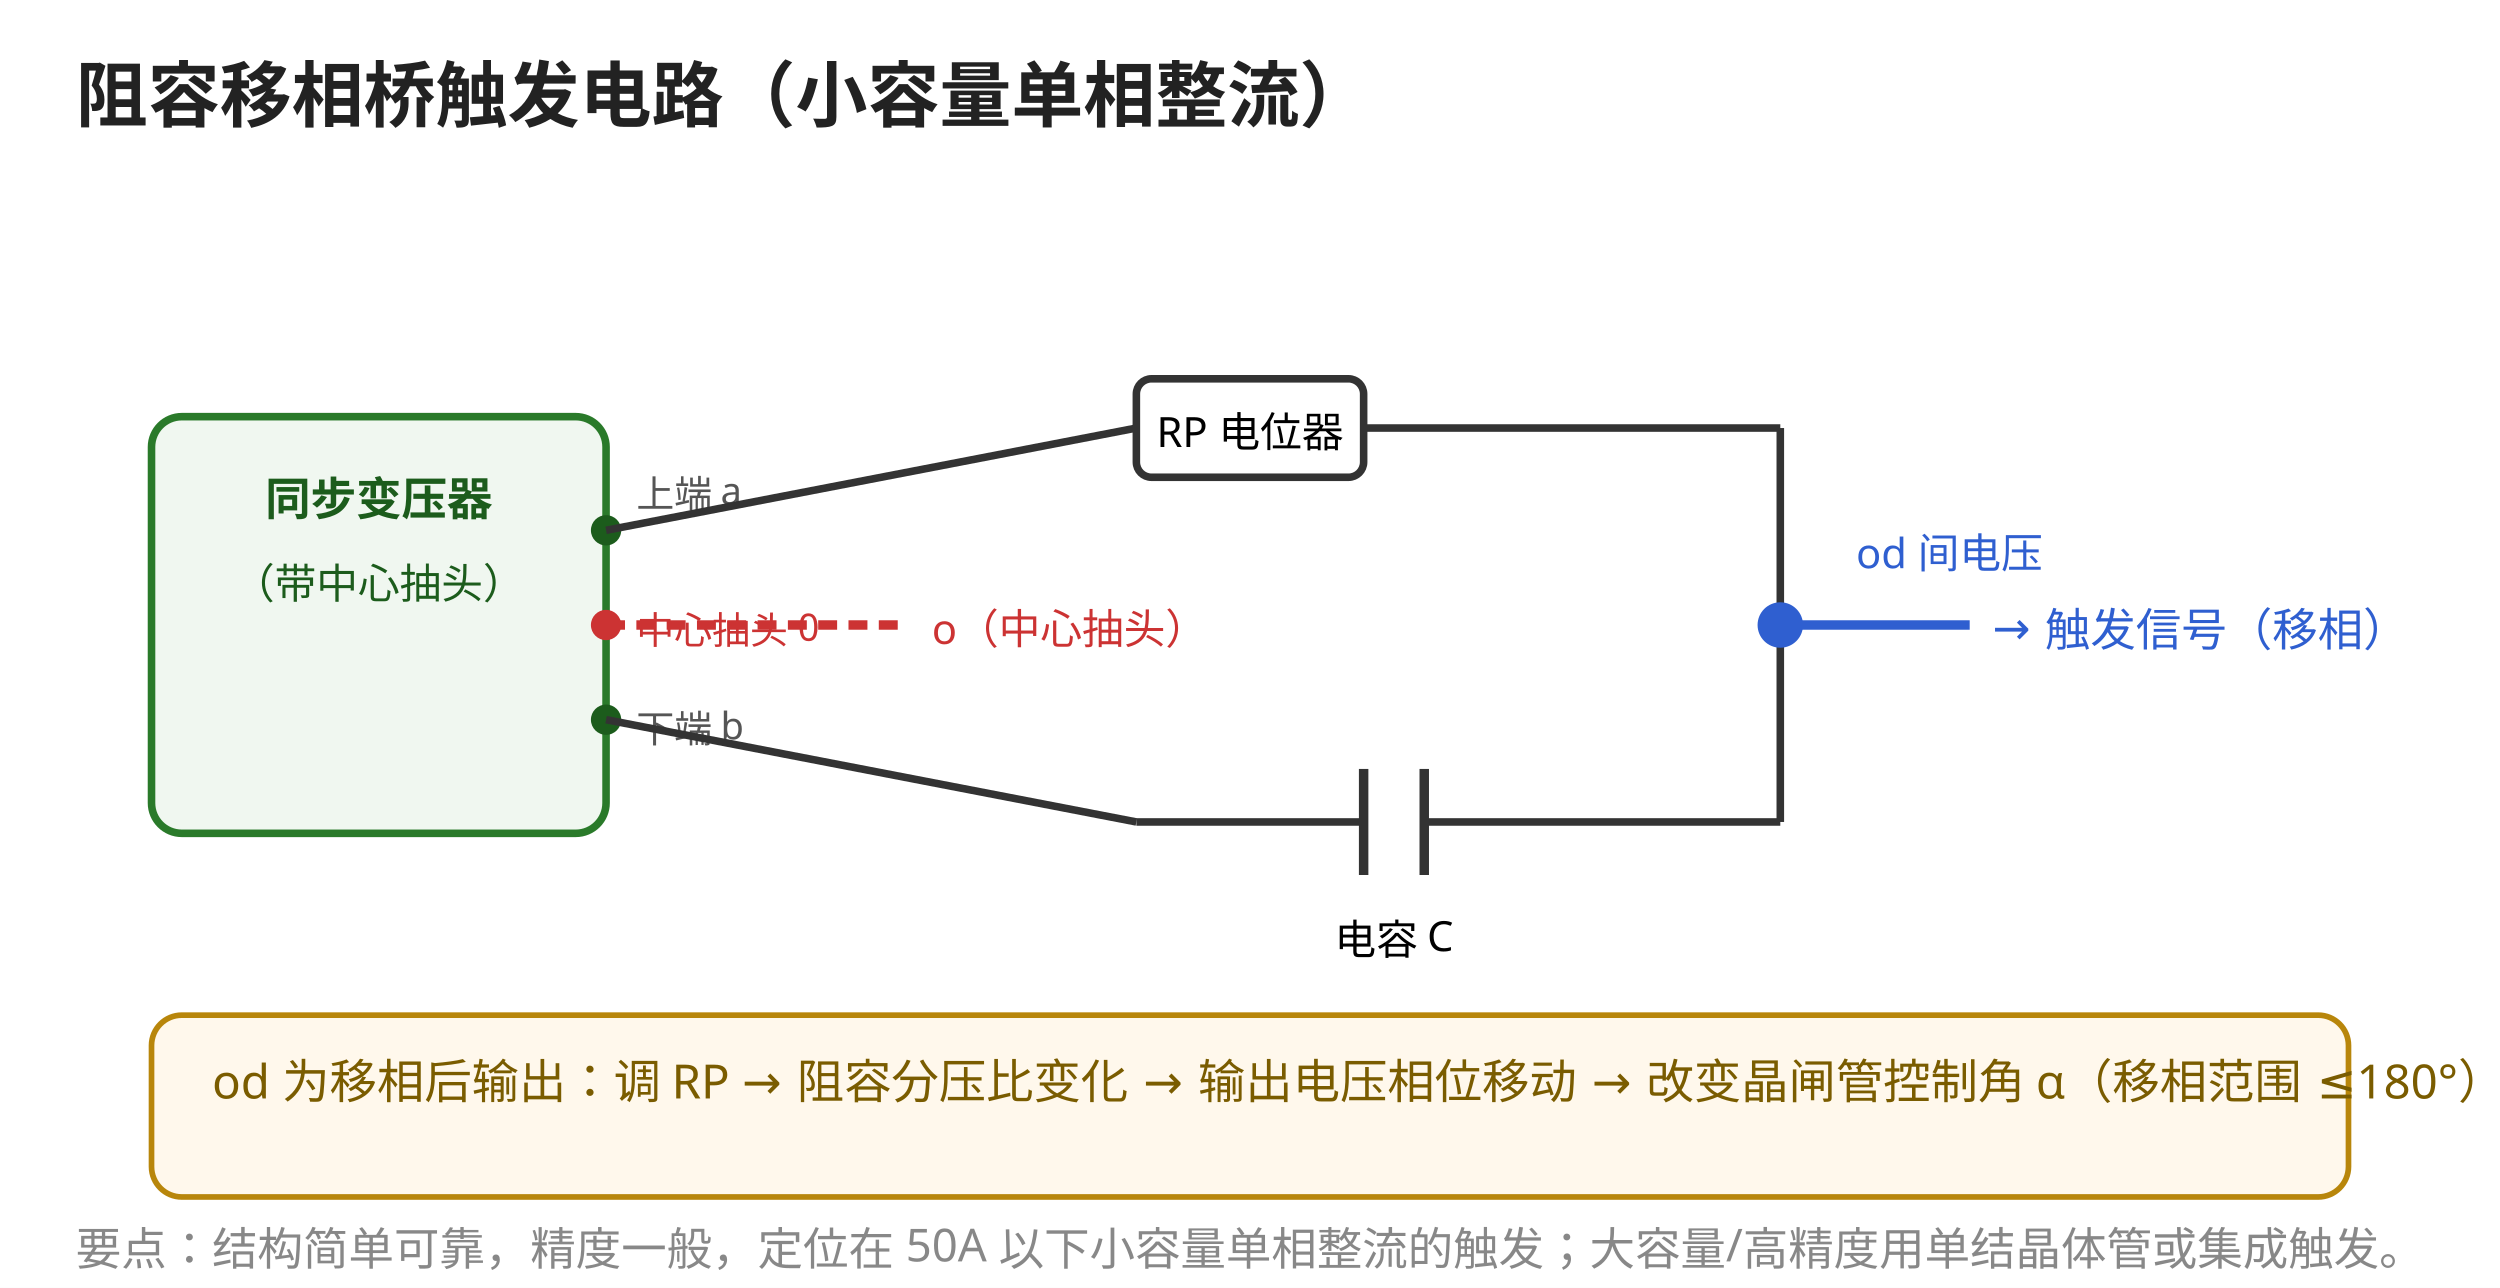
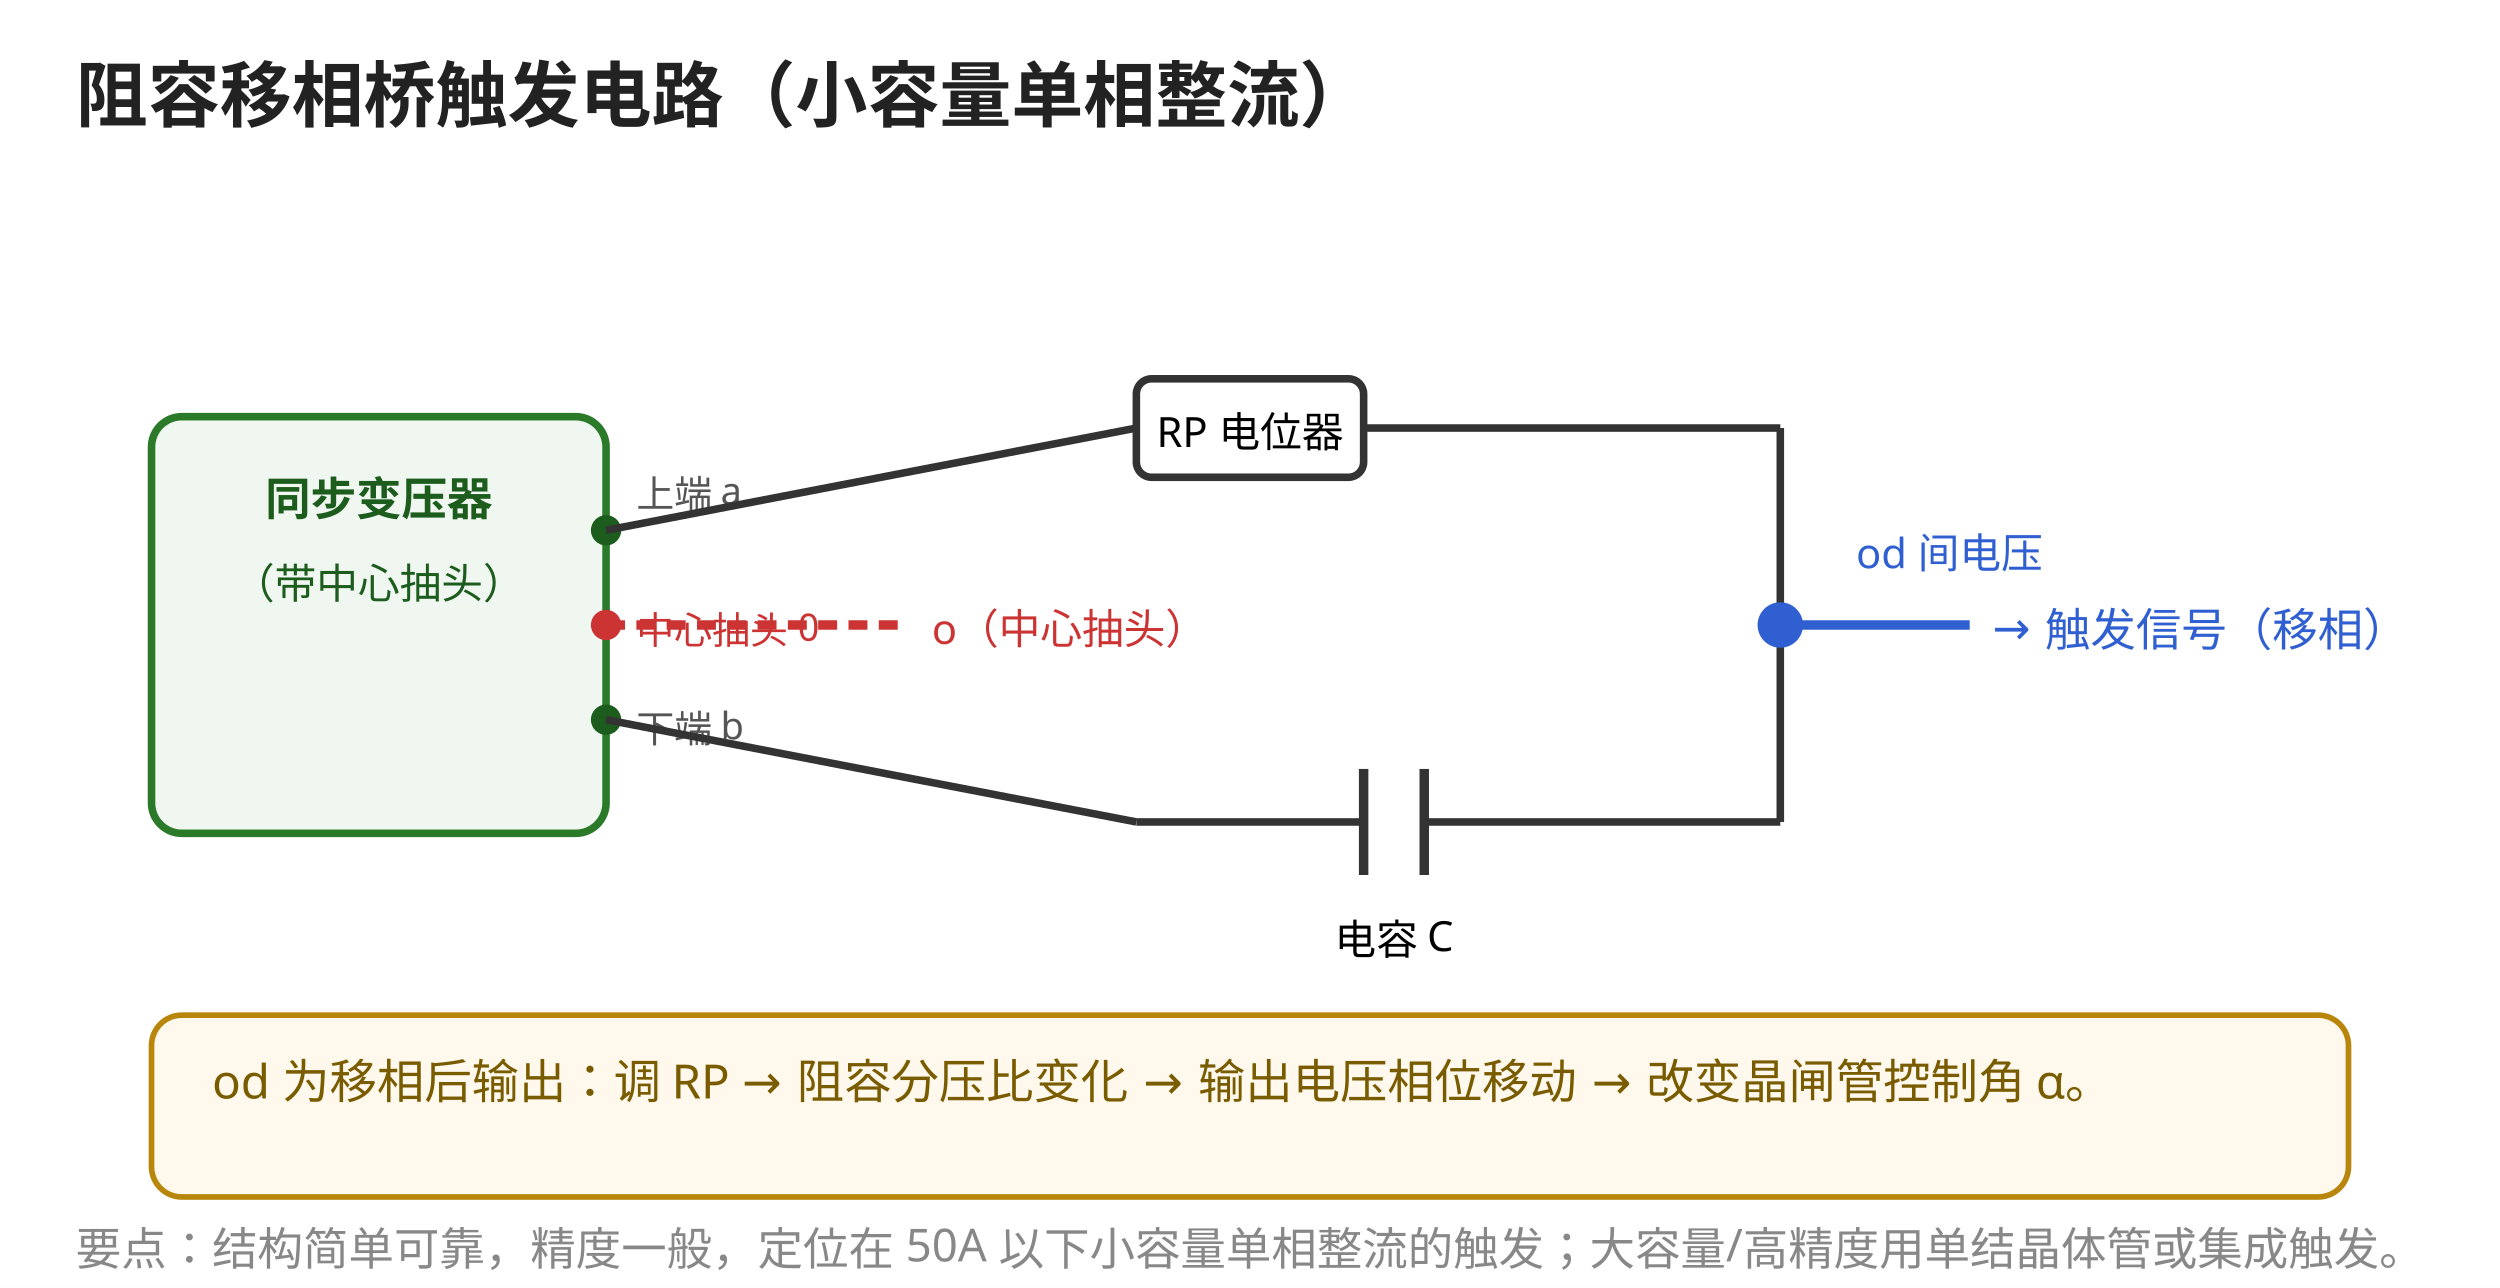
<svg xmlns="http://www.w3.org/2000/svg" viewBox="0 0 660 340" font-family="'Microsoft YaHei',sans-serif">
  <rect width="660" height="340" fill="#ffffff" />
  <text x="20" y="32" font-size="19" font-weight="bold" fill="#222">阻容移相桥触发电路（小容量单相整流）</text>
  <rect x="40" y="110" width="120" height="110" rx="8" fill="#f0f7f0" stroke="#2a7a2a" stroke-width="2" />
  <text x="100" y="136" font-size="12" text-anchor="middle" font-weight="bold" fill="#1c5c1c">同步变压器</text>
  <text x="100" y="158" font-size="11" text-anchor="middle" fill="#1c5c1c">（带中心抽头）</text>
  <circle cx="160" cy="140" r="4" fill="#1c5c1c" />
  <circle cx="160" cy="190" r="4" fill="#1c5c1c" />
  <text x="168" y="134" font-size="10" fill="#555">上端 a</text>
  <text x="168" y="196" font-size="10" fill="#555">下端 b</text>
  <circle cx="160" cy="165" r="4" fill="#c33" />
  <text x="168" y="170" font-size="10" fill="#c33">中心抽头 0</text>
  <rect x="300" y="100" width="60" height="26" rx="4" fill="#fff" stroke="#333" stroke-width="2" />
  <text x="330" y="118" font-size="11" text-anchor="middle">RP 电位器</text>
  <line x1="160" y1="140" x2="300" y2="113" stroke="#333" stroke-width="2" />
  <line x1="360" y1="113" x2="470" y2="113" stroke="#333" stroke-width="2" />
  <line x1="470" y1="113" x2="470" y2="165" stroke="#333" stroke-width="2" />
  <line x1="160" y1="190" x2="300" y2="217" stroke="#333" stroke-width="2" />
  <line x1="300" y1="217" x2="450" y2="217" stroke="#333" stroke-width="0" />
  <line x1="300" y1="217" x2="360" y2="217" stroke="#333" stroke-width="2" />
  <line x1="360" y1="203" x2="360" y2="231" stroke="#333" stroke-width="2.5" />
  <line x1="376" y1="203" x2="376" y2="231" stroke="#333" stroke-width="2.5" />
  <text x="368" y="252" font-size="11" text-anchor="middle">电容 C</text>
  <line x1="376" y1="217" x2="470" y2="217" stroke="#333" stroke-width="2" />
  <line x1="470" y1="217" x2="470" y2="165" stroke="#333" stroke-width="2" />
  <circle cx="470" cy="165" r="6" fill="#2F5FD0" />
  <line x1="470" y1="165" x2="520" y2="165" stroke="#2F5FD0" stroke-width="2.5" />
  <text x="526" y="170" font-size="12" fill="#2F5FD0">→ 触发信号（移相）</text>
  <text x="490" y="150" font-size="11" fill="#2F5FD0">od 间电压</text>
  <line x1="160" y1="165" x2="520" y2="0" stroke="none" />
  <line x1="160" y1="165" x2="240" y2="165" stroke="#c33" stroke-width="2.5" stroke-dasharray="5 3" />
  <text x="246" y="170" font-size="11" fill="#c33">o（中心抽头）</text>
  <rect x="40" y="268" width="580" height="48" rx="8" fill="#fff8ec" stroke="#b8860b" stroke-width="1.5" />
-   <text x="56" y="290" font-size="12.5" fill="#7a5c00">od 为移相后输出：调 RP → 阻容分压比变化 → 输出电压相位移动 → 改变晶闸管控制角 α（移相范围 ≤180°）。</text>
+   <text x="56" y="290" font-size="12.5" fill="#7a5c00">od 为移相后输出：调 RP → 阻容分压比变化 → 输出电压相位移动 → 改变晶闸管控制角 α。</text>
  <text x="20" y="334" font-size="12" fill="#888">要点：结构简单可靠，精度一般，定位在 50A 以下小容量单相整流的触发；大容量/高精度用单结晶体管或集成触发。</text>
</svg>
